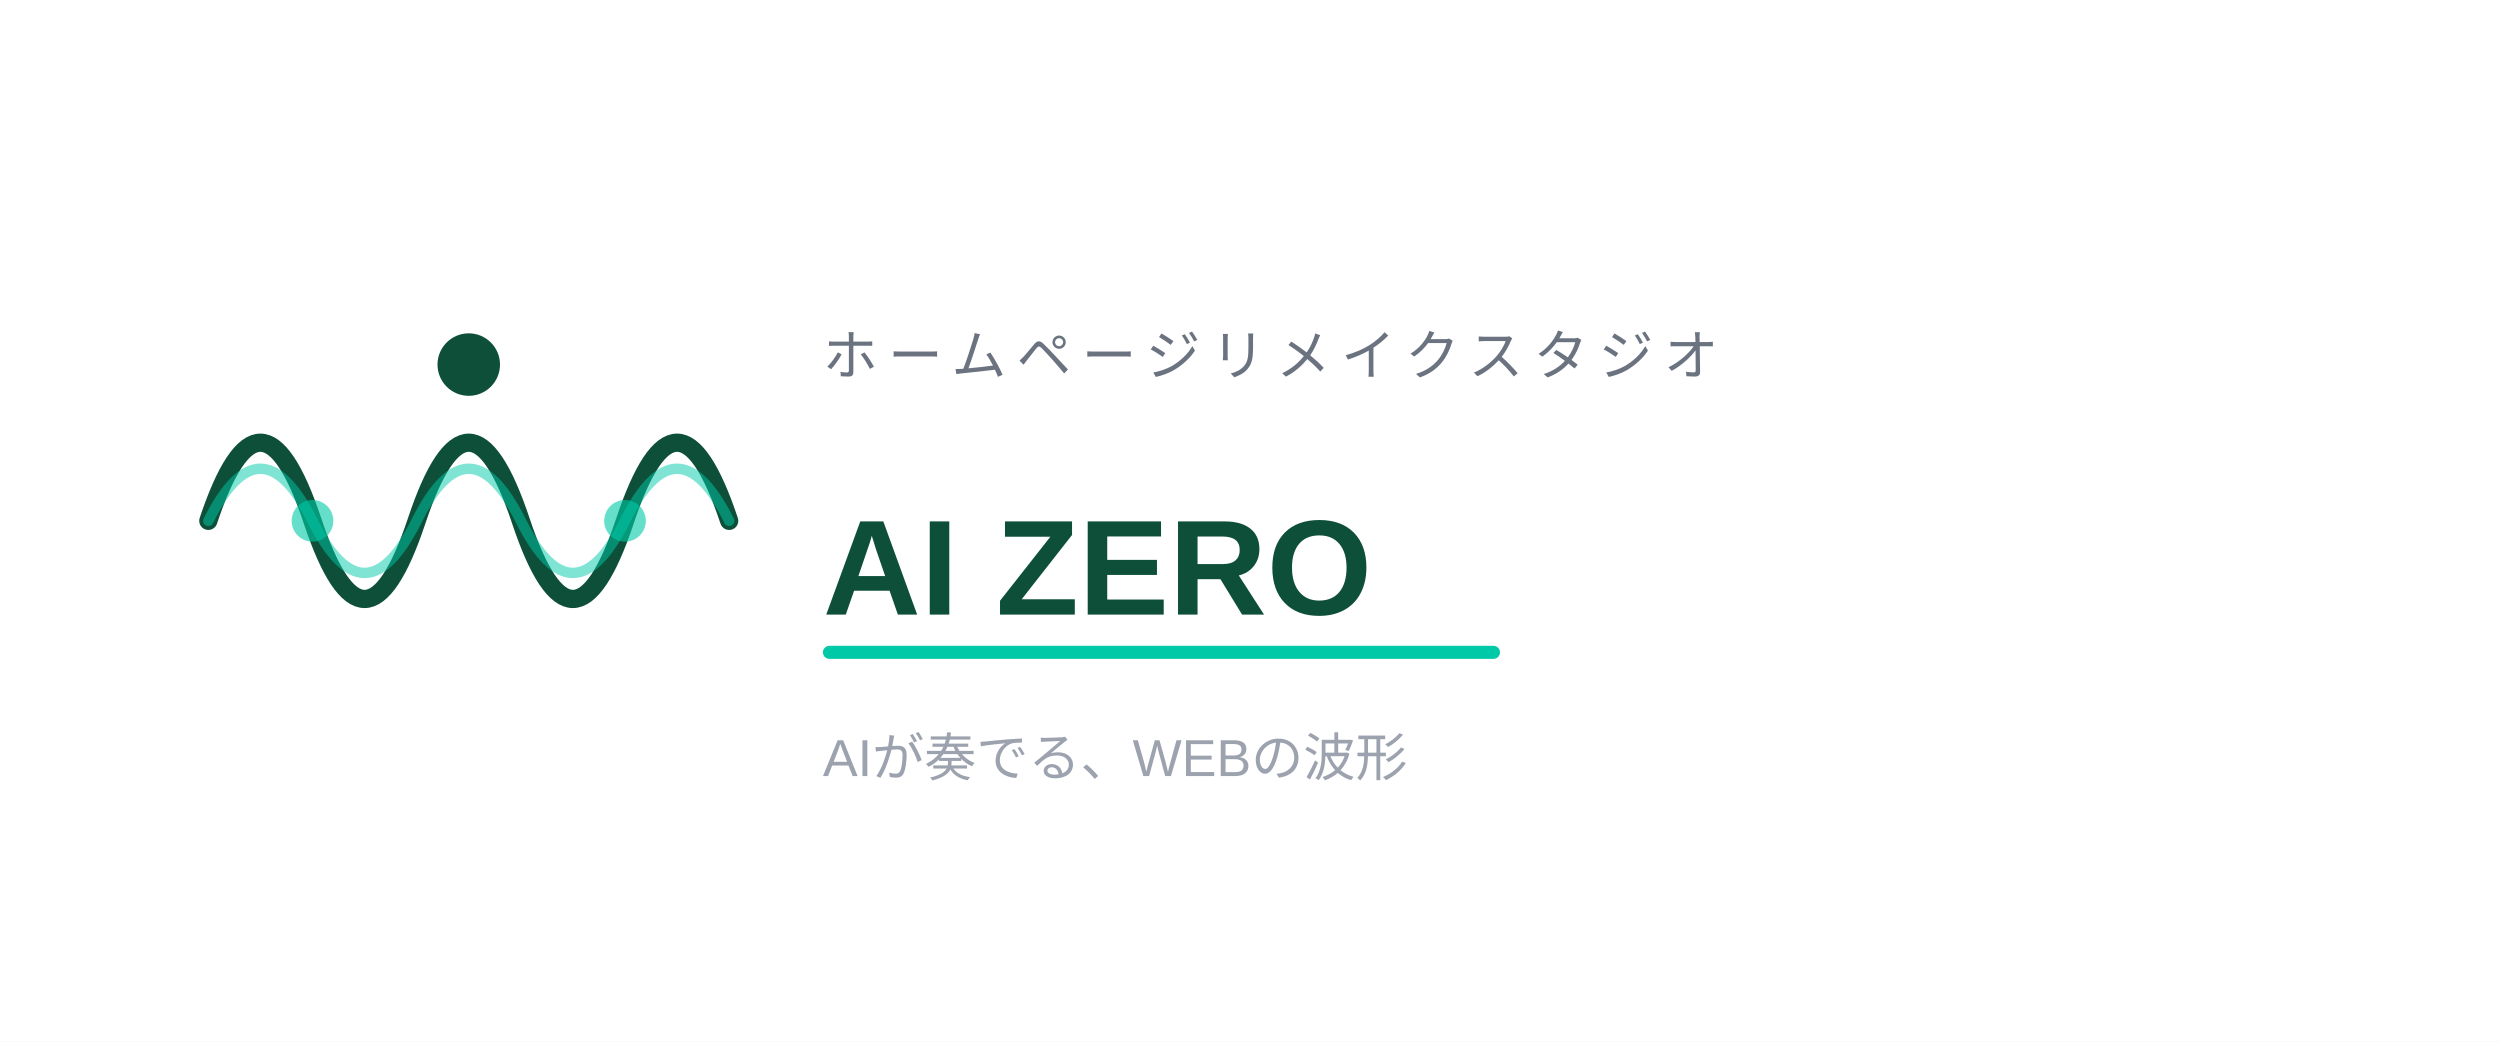
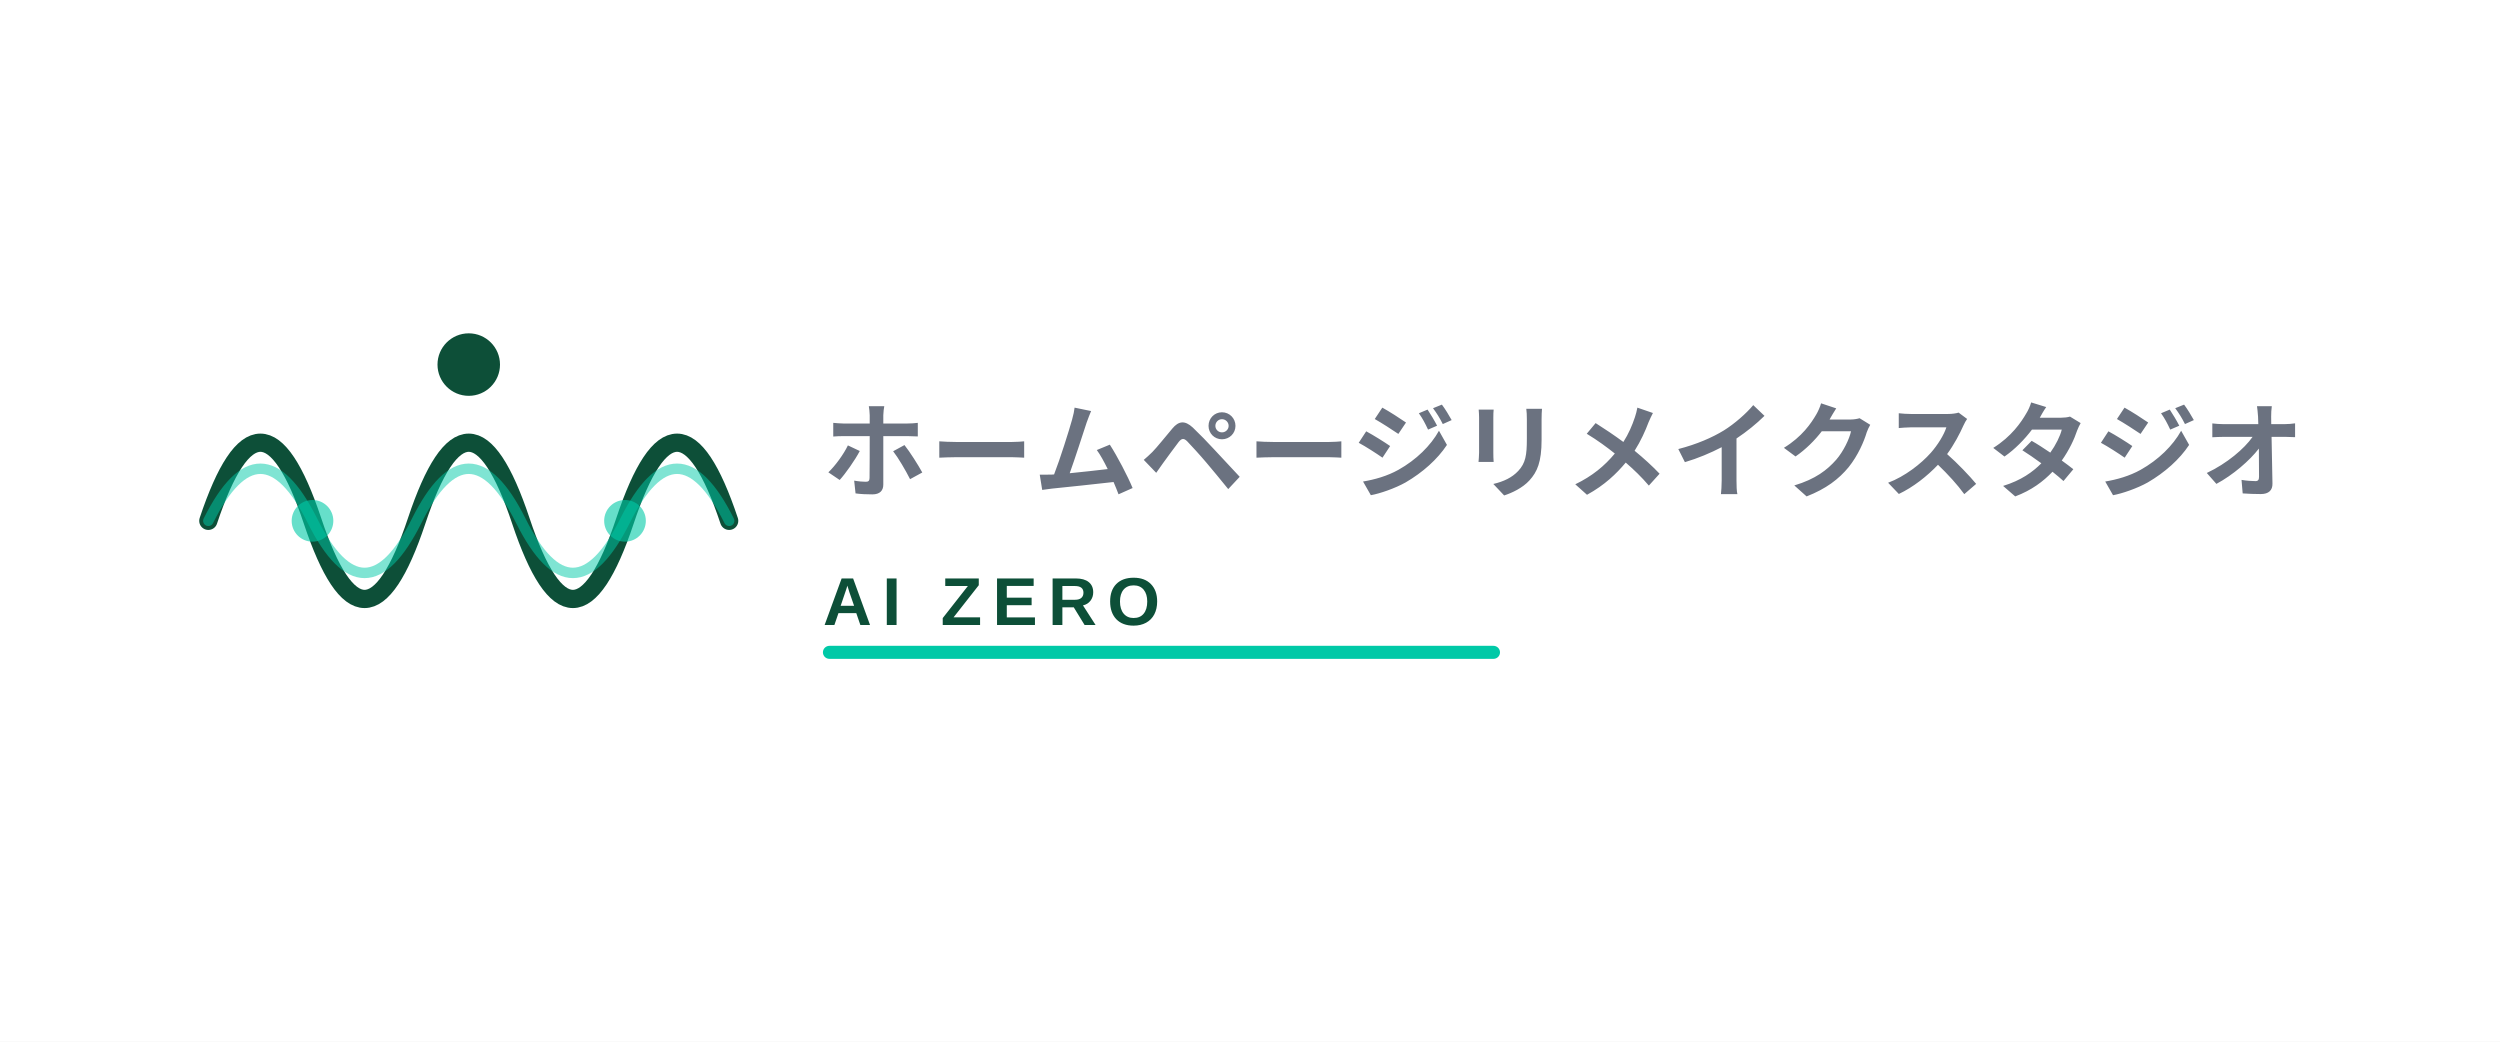
<svg xmlns="http://www.w3.org/2000/svg" viewBox="0 0 480 200" width="480" height="200">
  <rect width="480" height="200" fill="white" />
  <g transform="translate(90,100)">
    <path d="M -50 0 Q -40 -30 -30 0 Q -20 30 -10 0 Q 0 -30 10 0 Q 20 30 30 0 Q 40 -30 50 0" fill="none" stroke="#0D4F38" stroke-width="3.5" stroke-linecap="round" />
    <path d="M -50 0 Q -40 -20 -30 0 Q -20 20 -10 0 Q 0 -20 10 0 Q 20 20 30 0 Q 40 -20 50 0" fill="none" stroke="#00C9A7" stroke-width="2" stroke-linecap="round" opacity="0.5" />
    <circle cx="0" cy="-30" r="6" fill="#0D4F38" />
    <circle cx="-30" cy="0" r="4" fill="#00C9A7" opacity="0.6" />
    <circle cx="30" cy="0" r="4" fill="#00C9A7" opacity="0.6" />
  </g>
-   <text x="158" y="72" font-family="'Helvetica Neue',Arial,'Noto Sans JP',sans-serif" font-size="10.5" fill="#6B7280" letter-spacing="2">ホームページリメイクスタジオ</text>
-   <text x="158" y="118" font-family="'Helvetica Neue',Arial,sans-serif" font-size="26" font-weight="700" fill="#0D4F38">AI ZERO</text>
  <rect x="158" y="124" width="130" height="2.5" fill="#00C9A7" rx="1.25" />
-   <text x="158" y="149" font-family="'Helvetica Neue',Arial,'Noto Sans JP',sans-serif" font-size="10" fill="#9CA3AF">AIが奏でる、WEBの波形</text>
+   <text x="158.0" y="94" font-family="'Helvetica Neue', Arial, 'Noto Sans JP', sans-serif" font-size="20" font-weight="800" fill="#6B7280" letter-spacing="0.5">ホームページリメイクスタジオ</text>
+   <text x="158.0" y="120" font-family="'Helvetica Neue', Arial, sans-serif" font-size="13" font-weight="600" fill="#0D4F38" letter-spacing="2">AI ZERO</text>
</svg>
